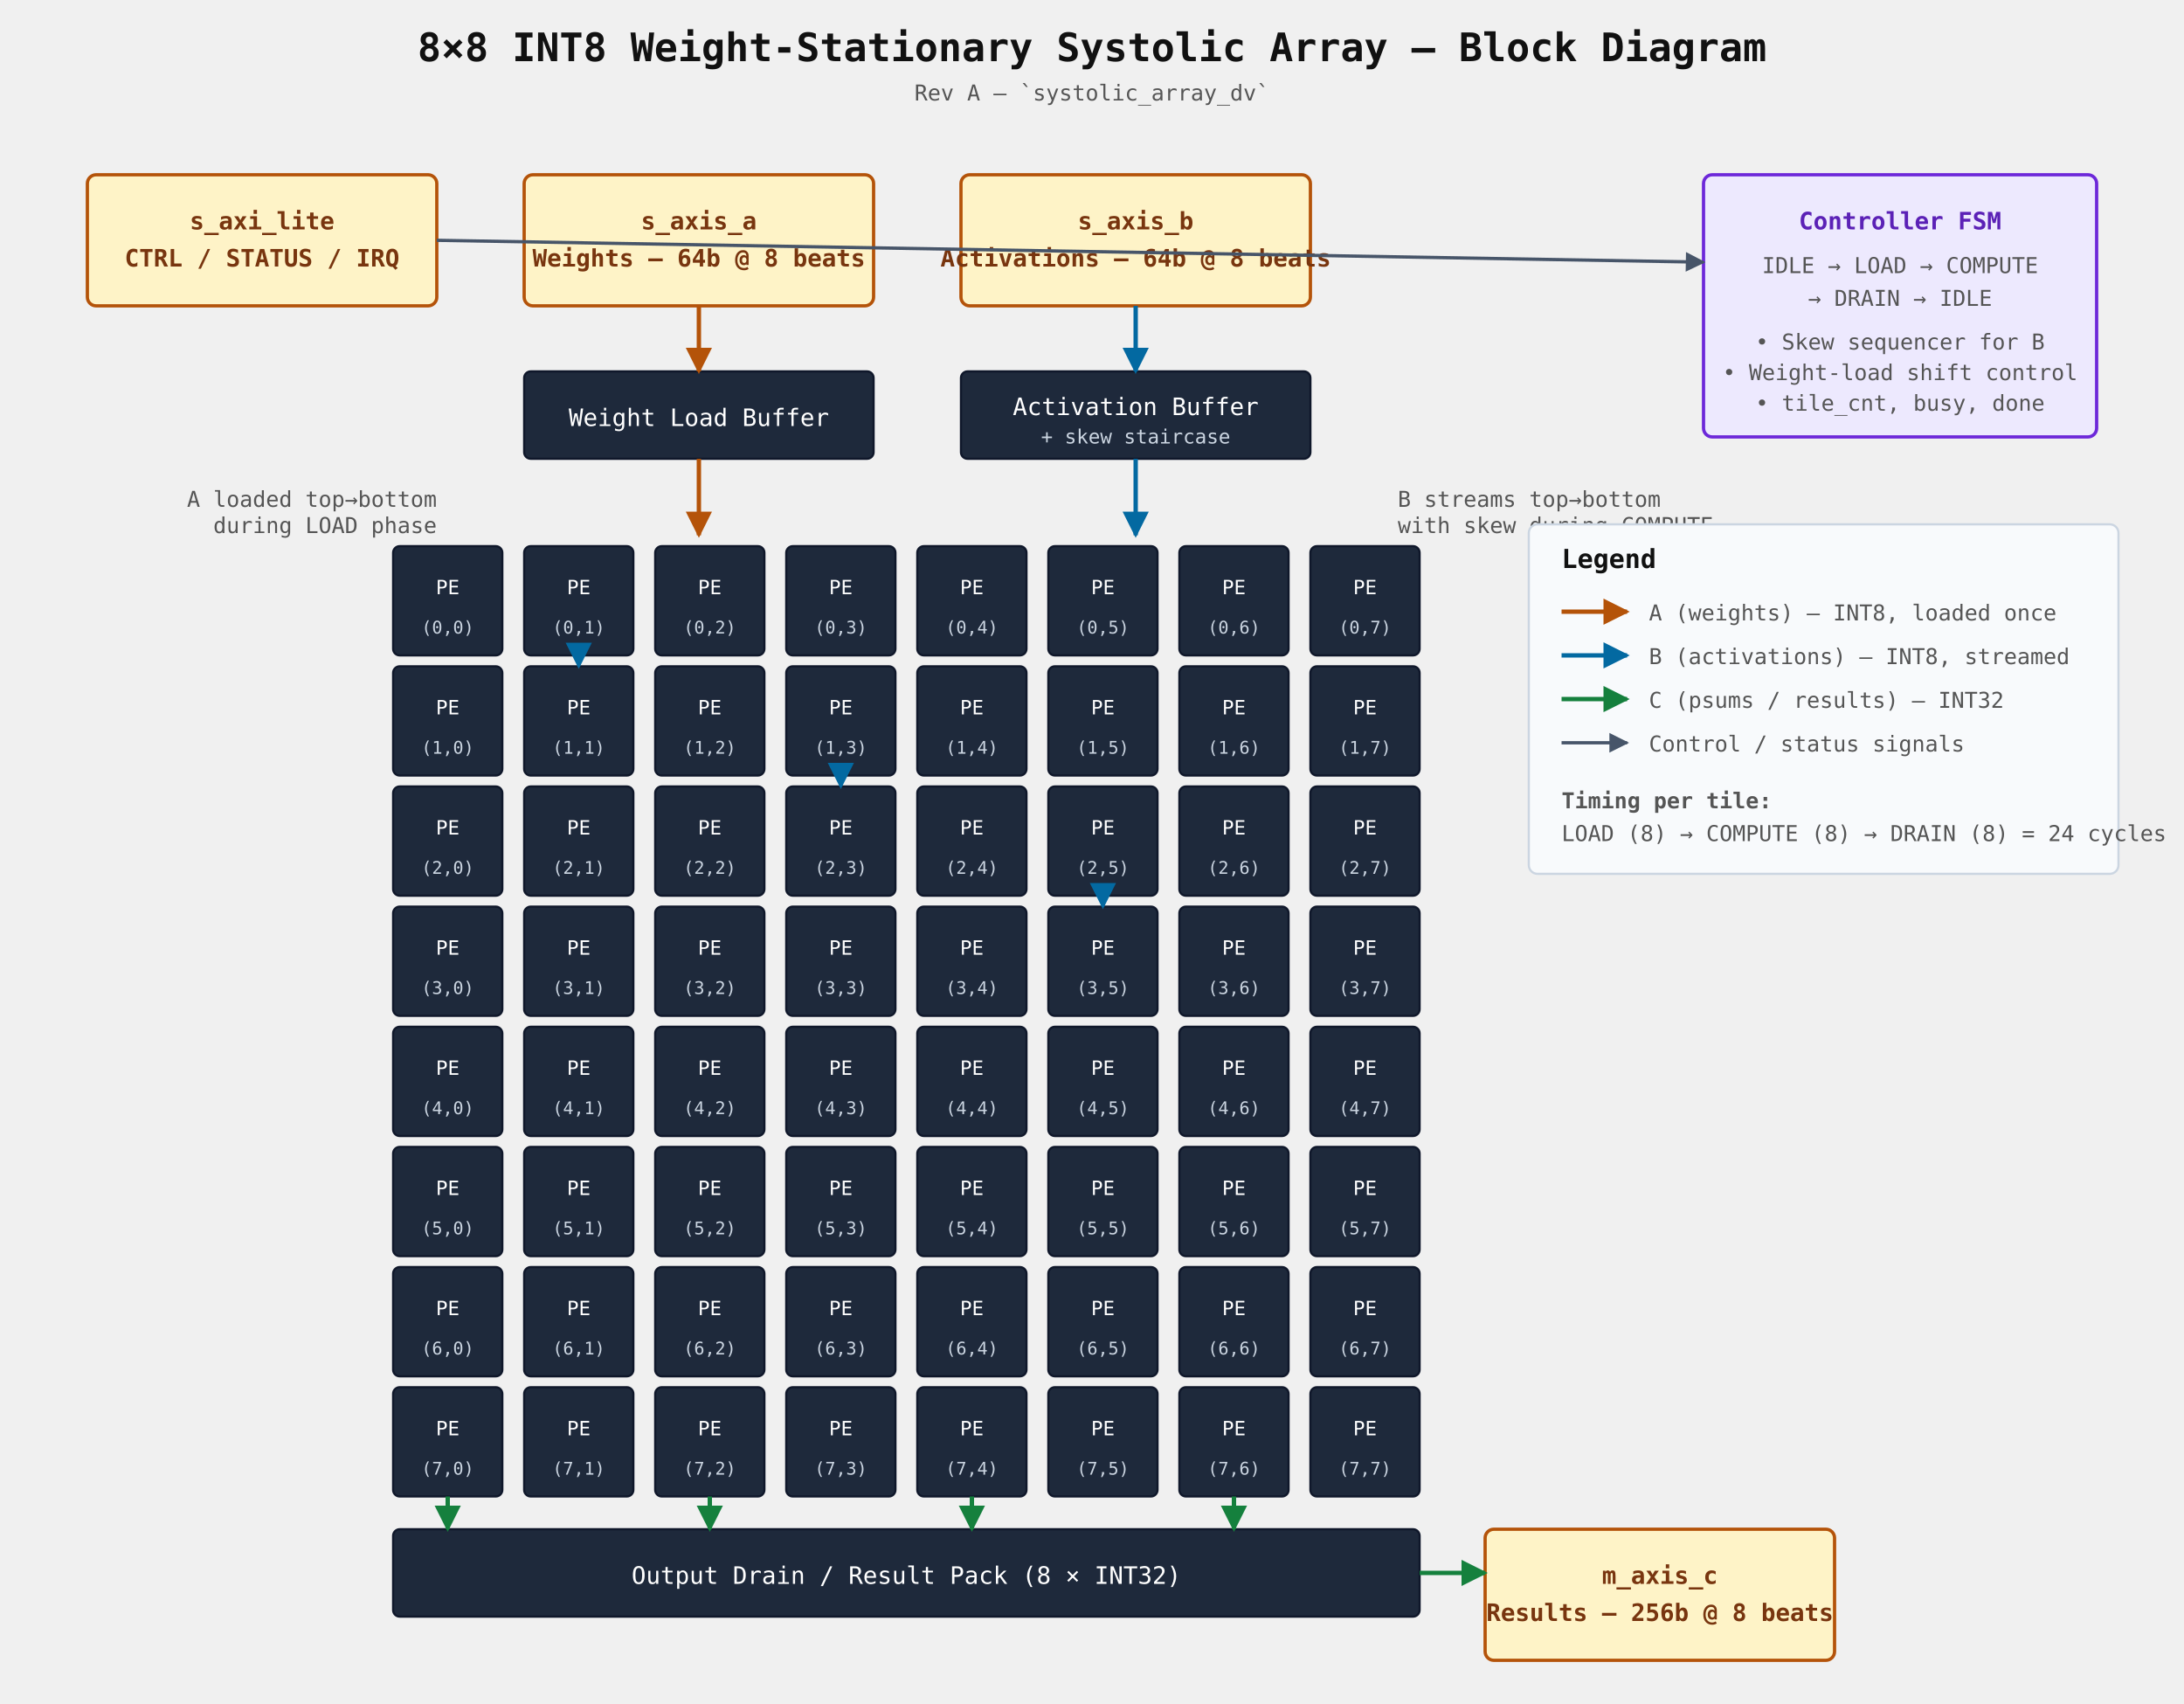
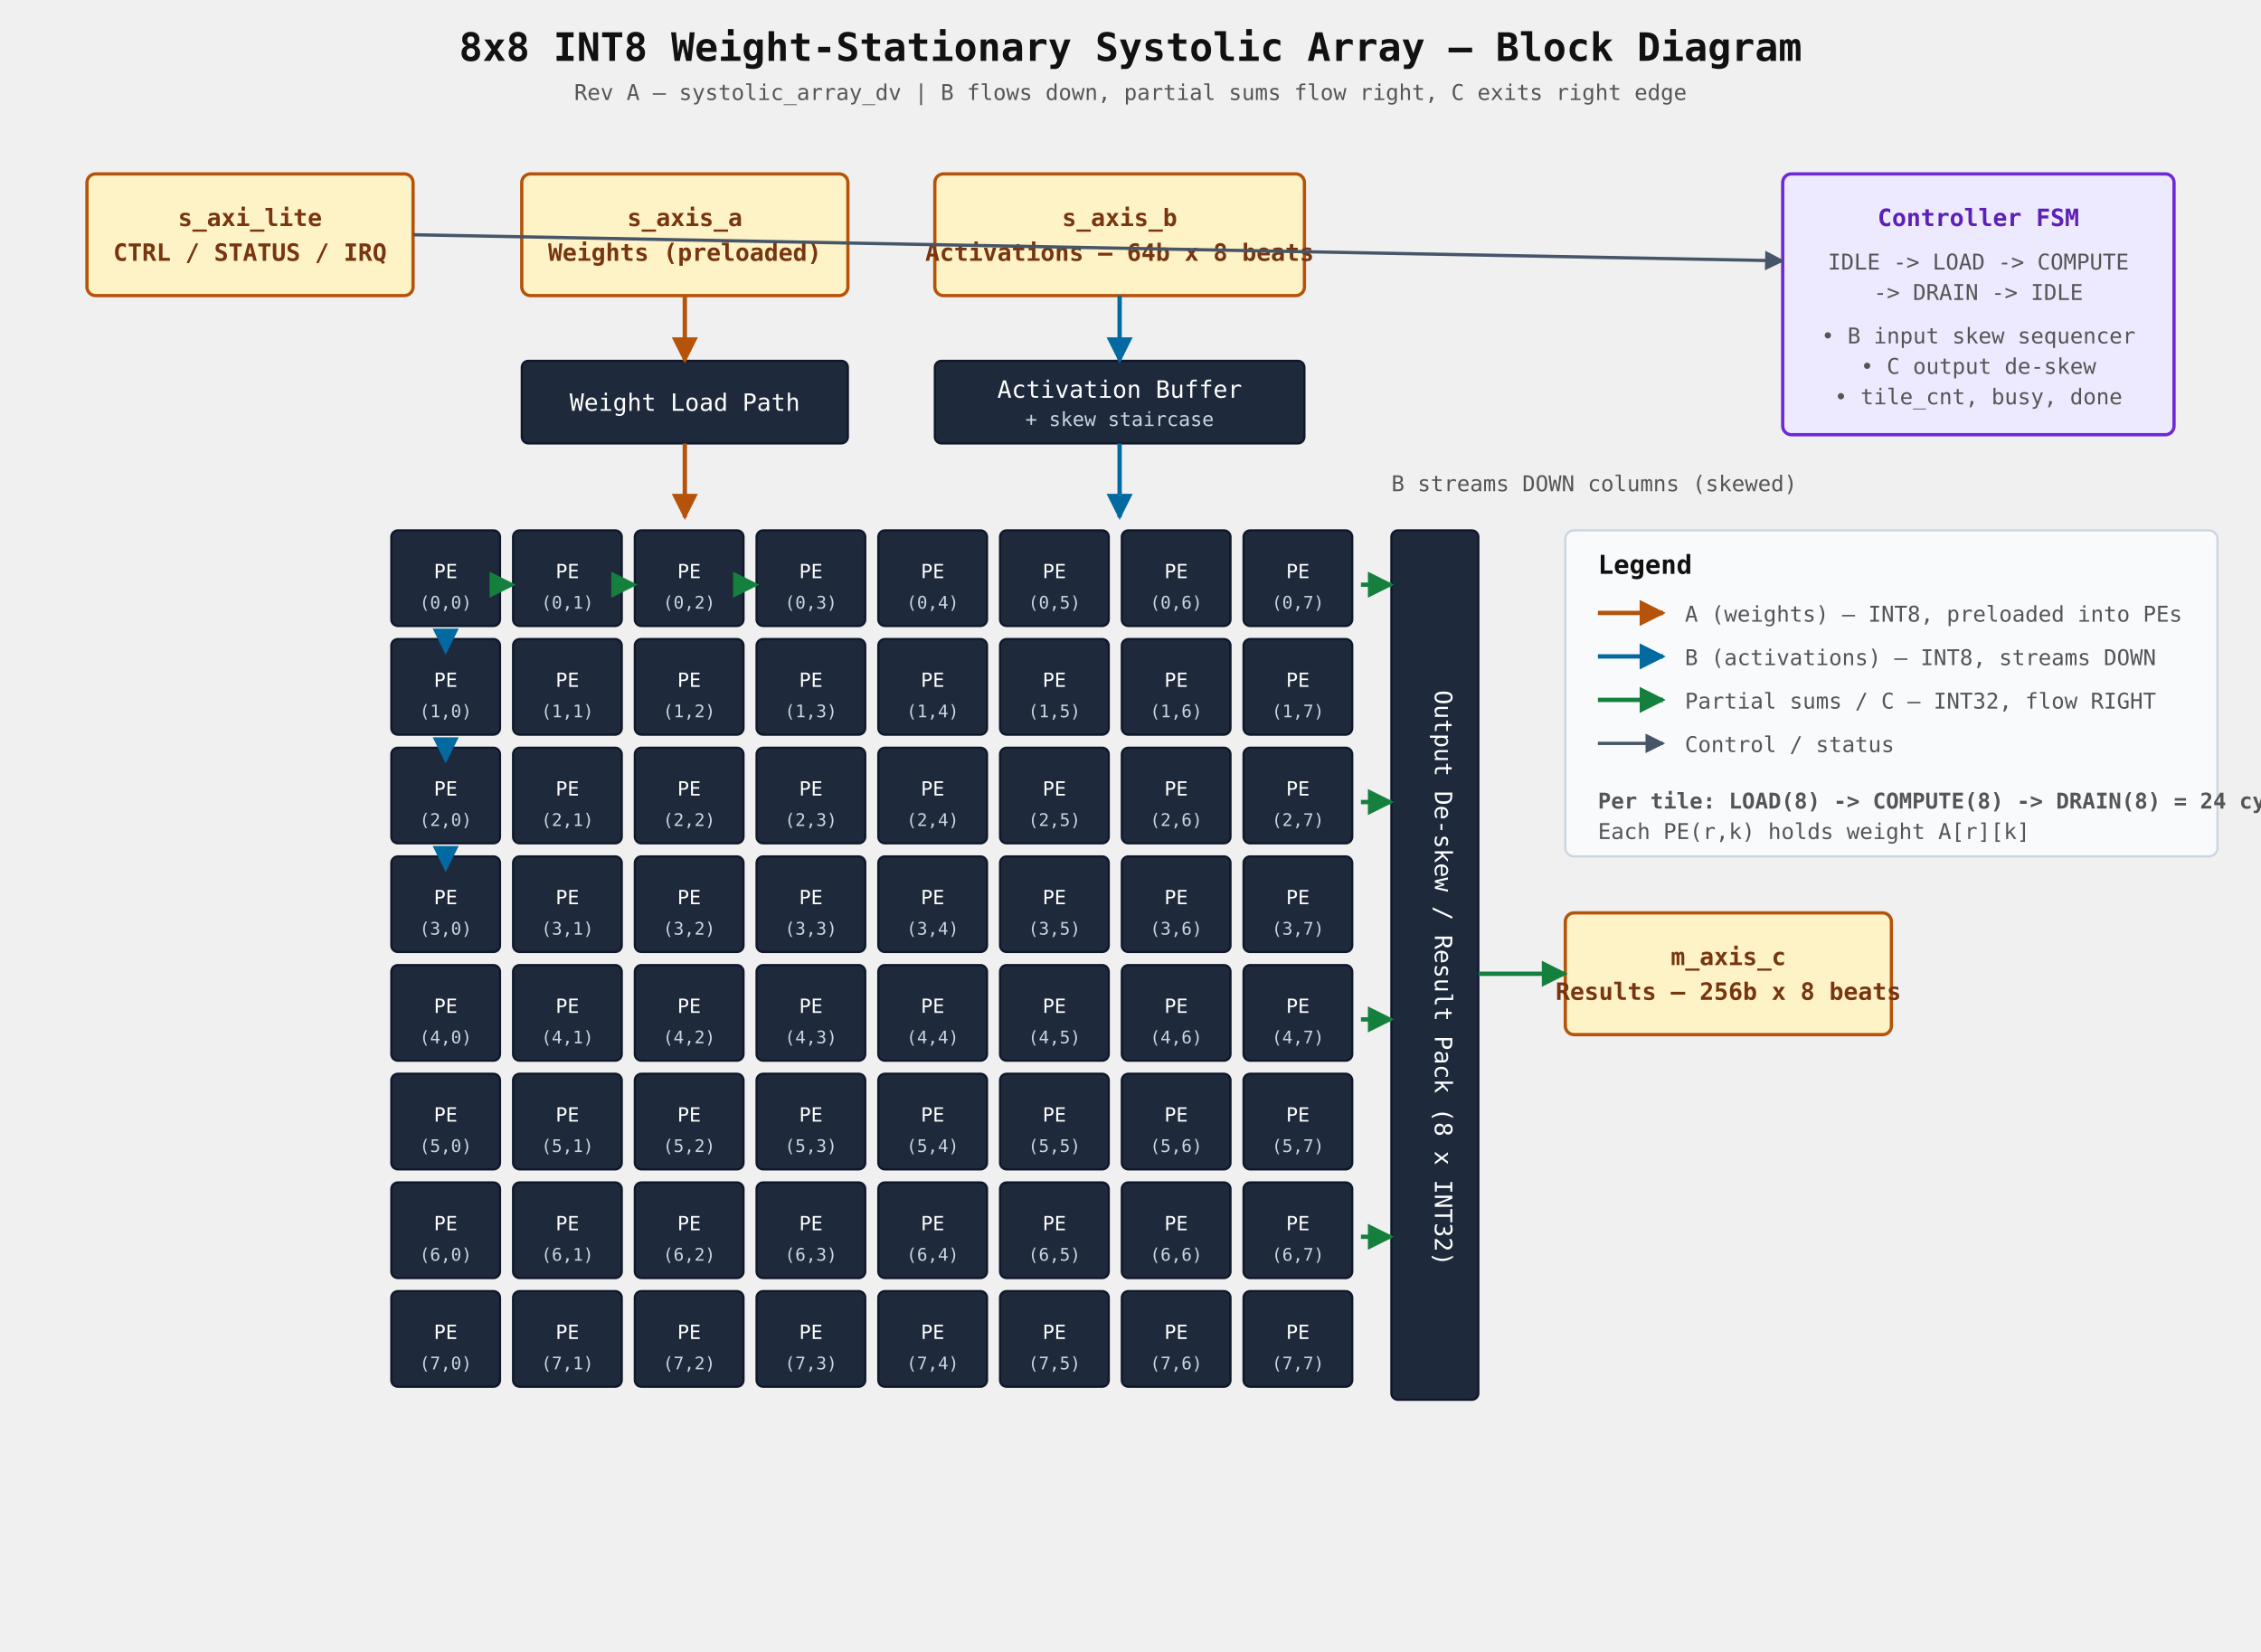
- <svg xmlns="http://www.w3.org/2000/svg" viewBox="0 0 1000 780" font-family="ui-monospace, SFMono-Regular, Menlo, monospace">
+ <svg xmlns="http://www.w3.org/2000/svg" viewBox="0 0 1040 760" font-family="ui-monospace, SFMono-Regular, Menlo, monospace">
  <style>
    .title { font-size: 18px; font-weight: 700; fill: #111; }
-     .label { font-size: 12px; fill: #333; }
    .small { font-size: 10px; fill: #555; }
    .pe-text { font-size: 9px; fill: #fff; text-anchor: middle; }
    .pe-coord { font-size: 8px; fill: #cbd5e1; text-anchor: middle; }
    .block { fill: #1e293b; stroke: #0f172a; stroke-width: 1; }
    .iface { fill: #fef3c7; stroke: #b45309; stroke-width: 1.5; }
    .iface-text { font-size: 11px; fill: #78350f; font-weight: 600; text-anchor: middle; }
-     .arrow { stroke: #475569; stroke-width: 1.5; fill: none; marker-end: url(#arrow); }
-     .arrow-b { stroke: #0369a1; stroke-width: 2; fill: none; marker-end: url(#arrow-b); }
-     .arrow-c { stroke: #15803d; stroke-width: 2; fill: none; marker-end: url(#arrow-c); }
-     .arrow-a { stroke: #b45309; stroke-width: 2; fill: none; marker-end: url(#arrow-a); }
    .ctrl { fill: #ede9fe; stroke: #6d28d9; stroke-width: 1.5; }
    .ctrl-text { font-size: 11px; fill: #5b21b6; font-weight: 600; text-anchor: middle; }
    .legend-box { fill: #f8fafc; stroke: #cbd5e1; stroke-width: 1; }
+     .arrow   { stroke: #475569; stroke-width: 1.5; fill: none; marker-end: url(#arrow); }
+     .arrow-b { stroke: #0369a1; stroke-width: 2;   fill: none; marker-end: url(#arrow-b); }
+     .arrow-c { stroke: #15803d; stroke-width: 2;   fill: none; marker-end: url(#arrow-c); }
+     .arrow-a { stroke: #b45309; stroke-width: 2;   fill: none; marker-end: url(#arrow-a); }
  </style>
  <defs>
    <marker id="arrow" viewBox="0 0 10 10" refX="9" refY="5" markerWidth="6" markerHeight="6" orient="auto">
      <path d="M0,0 L10,5 L0,10 z" fill="#475569" />
    </marker>
    <marker id="arrow-b" viewBox="0 0 10 10" refX="9" refY="5" markerWidth="6" markerHeight="6" orient="auto">
      <path d="M0,0 L10,5 L0,10 z" fill="#0369a1" />
    </marker>
    <marker id="arrow-c" viewBox="0 0 10 10" refX="9" refY="5" markerWidth="6" markerHeight="6" orient="auto">
      <path d="M0,0 L10,5 L0,10 z" fill="#15803d" />
    </marker>
    <marker id="arrow-a" viewBox="0 0 10 10" refX="9" refY="5" markerWidth="6" markerHeight="6" orient="auto">
      <path d="M0,0 L10,5 L0,10 z" fill="#b45309" />
    </marker>
  </defs>
-   <text x="500" y="28" text-anchor="middle" class="title">8×8 INT8 Weight-Stationary Systolic Array — Block Diagram</text>
-   <text x="500" y="46" text-anchor="middle" class="small">Rev A — `systolic_array_dv`</text>
-   <rect x="40" y="80" width="160" height="60" rx="4" class="iface" />
-   <text x="120" y="105" class="iface-text">s_axi_lite</text>
-   <text x="120" y="122" class="iface-text" font-size="10">CTRL / STATUS / IRQ</text>
-   <rect x="240" y="80" width="160" height="60" rx="4" class="iface" />
-   <text x="320" y="105" class="iface-text">s_axis_a</text>
-   <text x="320" y="122" class="iface-text" font-size="10">Weights — 64b @ 8 beats</text>
-   <rect x="440" y="80" width="160" height="60" rx="4" class="iface" />
-   <text x="520" y="105" class="iface-text">s_axis_b</text>
-   <text x="520" y="122" class="iface-text" font-size="10">Activations — 64b @ 8 beats</text>
-   <rect x="780" y="80" width="180" height="120" rx="4" class="ctrl" />
-   <text x="870" y="105" class="ctrl-text">Controller FSM</text>
-   <text x="870" y="125" class="small" text-anchor="middle">IDLE → LOAD → COMPUTE</text>
-   <text x="870" y="140" class="small" text-anchor="middle">    → DRAIN → IDLE</text>
-   <text x="870" y="160" class="small" text-anchor="middle">• Skew sequencer for B</text>
-   <text x="870" y="174" class="small" text-anchor="middle">• Weight-load shift control</text>
-   <text x="870" y="188" class="small" text-anchor="middle">• tile_cnt, busy, done</text>
-   <line x1="200" y1="110" x2="780" y2="120" class="arrow" />
-   <rect x="240" y="170" width="160" height="40" rx="3" class="block" />
-   <text x="320" y="195" text-anchor="middle" font-size="11" fill="#fff">Weight Load Buffer</text>
-   <rect x="440" y="170" width="160" height="40" rx="3" class="block" />
-   <text x="520" y="190" text-anchor="middle" font-size="11" fill="#fff">Activation Buffer</text>
-   <text x="520" y="203" text-anchor="middle" font-size="9" fill="#cbd5e1">+ skew staircase</text>
-   <line x1="320" y1="140" x2="320" y2="170" class="arrow-a" />
-   <line x1="520" y1="140" x2="520" y2="170" class="arrow-b" />
-   <line x1="320" y1="210" x2="320" y2="245" class="arrow-a" />
-   <line x1="520" y1="210" x2="520" y2="245" class="arrow-b" />
-   <text x="200" y="232" class="small" text-anchor="end" fill="#b45309">A loaded top→bottom</text>
-   <text x="200" y="244" class="small" text-anchor="end" fill="#b45309">during LOAD phase</text>
-   <text x="640" y="232" class="small" fill="#0369a1">B streams top→bottom</text>
-   <text x="640" y="244" class="small" fill="#0369a1">with skew during COMPUTE</text>
-   <g id="pe-grid">
-     
-   </g>
-   <g>
-     <g>
-       <rect x="180" y="250" width="50" height="50" rx="3" class="block" />
-       <text x="205" y="272" class="pe-text">PE</text>
-       <text x="205" y="290" class="pe-coord">(0,0)</text>
-       <rect x="240" y="250" width="50" height="50" rx="3" class="block" />
-       <text x="265" y="272" class="pe-text">PE</text>
-       <text x="265" y="290" class="pe-coord">(0,1)</text>
-       <rect x="300" y="250" width="50" height="50" rx="3" class="block" />
-       <text x="325" y="272" class="pe-text">PE</text>
-       <text x="325" y="290" class="pe-coord">(0,2)</text>
-       <rect x="360" y="250" width="50" height="50" rx="3" class="block" />
-       <text x="385" y="272" class="pe-text">PE</text>
-       <text x="385" y="290" class="pe-coord">(0,3)</text>
-       <rect x="420" y="250" width="50" height="50" rx="3" class="block" />
-       <text x="445" y="272" class="pe-text">PE</text>
-       <text x="445" y="290" class="pe-coord">(0,4)</text>
-       <rect x="480" y="250" width="50" height="50" rx="3" class="block" />
-       <text x="505" y="272" class="pe-text">PE</text>
-       <text x="505" y="290" class="pe-coord">(0,5)</text>
-       <rect x="540" y="250" width="50" height="50" rx="3" class="block" />
-       <text x="565" y="272" class="pe-text">PE</text>
-       <text x="565" y="290" class="pe-coord">(0,6)</text>
-       <rect x="600" y="250" width="50" height="50" rx="3" class="block" />
-       <text x="625" y="272" class="pe-text">PE</text>
-       <text x="625" y="290" class="pe-coord">(0,7)</text>
-     </g>
-     <g>
-       <rect x="180" y="305" width="50" height="50" rx="3" class="block" />
-       <text x="205" y="327" class="pe-text">PE</text>
-       <text x="205" y="345" class="pe-coord">(1,0)</text>
-       <rect x="240" y="305" width="50" height="50" rx="3" class="block" />
-       <text x="265" y="327" class="pe-text">PE</text>
-       <text x="265" y="345" class="pe-coord">(1,1)</text>
-       <rect x="300" y="305" width="50" height="50" rx="3" class="block" />
-       <text x="325" y="327" class="pe-text">PE</text>
-       <text x="325" y="345" class="pe-coord">(1,2)</text>
-       <rect x="360" y="305" width="50" height="50" rx="3" class="block" />
-       <text x="385" y="327" class="pe-text">PE</text>
-       <text x="385" y="345" class="pe-coord">(1,3)</text>
-       <rect x="420" y="305" width="50" height="50" rx="3" class="block" />
-       <text x="445" y="327" class="pe-text">PE</text>
-       <text x="445" y="345" class="pe-coord">(1,4)</text>
-       <rect x="480" y="305" width="50" height="50" rx="3" class="block" />
-       <text x="505" y="327" class="pe-text">PE</text>
-       <text x="505" y="345" class="pe-coord">(1,5)</text>
-       <rect x="540" y="305" width="50" height="50" rx="3" class="block" />
-       <text x="565" y="327" class="pe-text">PE</text>
-       <text x="565" y="345" class="pe-coord">(1,6)</text>
-       <rect x="600" y="305" width="50" height="50" rx="3" class="block" />
-       <text x="625" y="327" class="pe-text">PE</text>
-       <text x="625" y="345" class="pe-coord">(1,7)</text>
-     </g>
-     <g>
-       <rect x="180" y="360" width="50" height="50" rx="3" class="block" />
-       <text x="205" y="382" class="pe-text">PE</text>
-       <text x="205" y="400" class="pe-coord">(2,0)</text>
-       <rect x="240" y="360" width="50" height="50" rx="3" class="block" />
-       <text x="265" y="382" class="pe-text">PE</text>
-       <text x="265" y="400" class="pe-coord">(2,1)</text>
-       <rect x="300" y="360" width="50" height="50" rx="3" class="block" />
-       <text x="325" y="382" class="pe-text">PE</text>
-       <text x="325" y="400" class="pe-coord">(2,2)</text>
-       <rect x="360" y="360" width="50" height="50" rx="3" class="block" />
-       <text x="385" y="382" class="pe-text">PE</text>
-       <text x="385" y="400" class="pe-coord">(2,3)</text>
-       <rect x="420" y="360" width="50" height="50" rx="3" class="block" />
-       <text x="445" y="382" class="pe-text">PE</text>
-       <text x="445" y="400" class="pe-coord">(2,4)</text>
-       <rect x="480" y="360" width="50" height="50" rx="3" class="block" />
-       <text x="505" y="382" class="pe-text">PE</text>
-       <text x="505" y="400" class="pe-coord">(2,5)</text>
-       <rect x="540" y="360" width="50" height="50" rx="3" class="block" />
-       <text x="565" y="382" class="pe-text">PE</text>
-       <text x="565" y="400" class="pe-coord">(2,6)</text>
-       <rect x="600" y="360" width="50" height="50" rx="3" class="block" />
-       <text x="625" y="382" class="pe-text">PE</text>
-       <text x="625" y="400" class="pe-coord">(2,7)</text>
-     </g>
-     <g>
-       <rect x="180" y="415" width="50" height="50" rx="3" class="block" />
-       <text x="205" y="437" class="pe-text">PE</text>
-       <text x="205" y="455" class="pe-coord">(3,0)</text>
-       <rect x="240" y="415" width="50" height="50" rx="3" class="block" />
-       <text x="265" y="437" class="pe-text">PE</text>
-       <text x="265" y="455" class="pe-coord">(3,1)</text>
-       <rect x="300" y="415" width="50" height="50" rx="3" class="block" />
-       <text x="325" y="437" class="pe-text">PE</text>
-       <text x="325" y="455" class="pe-coord">(3,2)</text>
-       <rect x="360" y="415" width="50" height="50" rx="3" class="block" />
-       <text x="385" y="437" class="pe-text">PE</text>
-       <text x="385" y="455" class="pe-coord">(3,3)</text>
-       <rect x="420" y="415" width="50" height="50" rx="3" class="block" />
-       <text x="445" y="437" class="pe-text">PE</text>
-       <text x="445" y="455" class="pe-coord">(3,4)</text>
-       <rect x="480" y="415" width="50" height="50" rx="3" class="block" />
-       <text x="505" y="437" class="pe-text">PE</text>
-       <text x="505" y="455" class="pe-coord">(3,5)</text>
-       <rect x="540" y="415" width="50" height="50" rx="3" class="block" />
-       <text x="565" y="437" class="pe-text">PE</text>
-       <text x="565" y="455" class="pe-coord">(3,6)</text>
-       <rect x="600" y="415" width="50" height="50" rx="3" class="block" />
-       <text x="625" y="437" class="pe-text">PE</text>
-       <text x="625" y="455" class="pe-coord">(3,7)</text>
-     </g>
-     <g>
-       <rect x="180" y="470" width="50" height="50" rx="3" class="block" />
-       <text x="205" y="492" class="pe-text">PE</text>
-       <text x="205" y="510" class="pe-coord">(4,0)</text>
-       <rect x="240" y="470" width="50" height="50" rx="3" class="block" />
-       <text x="265" y="492" class="pe-text">PE</text>
-       <text x="265" y="510" class="pe-coord">(4,1)</text>
-       <rect x="300" y="470" width="50" height="50" rx="3" class="block" />
-       <text x="325" y="492" class="pe-text">PE</text>
-       <text x="325" y="510" class="pe-coord">(4,2)</text>
-       <rect x="360" y="470" width="50" height="50" rx="3" class="block" />
-       <text x="385" y="492" class="pe-text">PE</text>
-       <text x="385" y="510" class="pe-coord">(4,3)</text>
-       <rect x="420" y="470" width="50" height="50" rx="3" class="block" />
-       <text x="445" y="492" class="pe-text">PE</text>
-       <text x="445" y="510" class="pe-coord">(4,4)</text>
-       <rect x="480" y="470" width="50" height="50" rx="3" class="block" />
-       <text x="505" y="492" class="pe-text">PE</text>
-       <text x="505" y="510" class="pe-coord">(4,5)</text>
-       <rect x="540" y="470" width="50" height="50" rx="3" class="block" />
-       <text x="565" y="492" class="pe-text">PE</text>
-       <text x="565" y="510" class="pe-coord">(4,6)</text>
-       <rect x="600" y="470" width="50" height="50" rx="3" class="block" />
-       <text x="625" y="492" class="pe-text">PE</text>
-       <text x="625" y="510" class="pe-coord">(4,7)</text>
-     </g>
-     <g>
-       <rect x="180" y="525" width="50" height="50" rx="3" class="block" />
-       <text x="205" y="547" class="pe-text">PE</text>
-       <text x="205" y="565" class="pe-coord">(5,0)</text>
-       <rect x="240" y="525" width="50" height="50" rx="3" class="block" />
-       <text x="265" y="547" class="pe-text">PE</text>
-       <text x="265" y="565" class="pe-coord">(5,1)</text>
-       <rect x="300" y="525" width="50" height="50" rx="3" class="block" />
-       <text x="325" y="547" class="pe-text">PE</text>
-       <text x="325" y="565" class="pe-coord">(5,2)</text>
-       <rect x="360" y="525" width="50" height="50" rx="3" class="block" />
-       <text x="385" y="547" class="pe-text">PE</text>
-       <text x="385" y="565" class="pe-coord">(5,3)</text>
-       <rect x="420" y="525" width="50" height="50" rx="3" class="block" />
-       <text x="445" y="547" class="pe-text">PE</text>
-       <text x="445" y="565" class="pe-coord">(5,4)</text>
-       <rect x="480" y="525" width="50" height="50" rx="3" class="block" />
-       <text x="505" y="547" class="pe-text">PE</text>
-       <text x="505" y="565" class="pe-coord">(5,5)</text>
-       <rect x="540" y="525" width="50" height="50" rx="3" class="block" />
-       <text x="565" y="547" class="pe-text">PE</text>
-       <text x="565" y="565" class="pe-coord">(5,6)</text>
-       <rect x="600" y="525" width="50" height="50" rx="3" class="block" />
-       <text x="625" y="547" class="pe-text">PE</text>
-       <text x="625" y="565" class="pe-coord">(5,7)</text>
-     </g>
-     <g>
-       <rect x="180" y="580" width="50" height="50" rx="3" class="block" />
-       <text x="205" y="602" class="pe-text">PE</text>
-       <text x="205" y="620" class="pe-coord">(6,0)</text>
-       <rect x="240" y="580" width="50" height="50" rx="3" class="block" />
-       <text x="265" y="602" class="pe-text">PE</text>
-       <text x="265" y="620" class="pe-coord">(6,1)</text>
-       <rect x="300" y="580" width="50" height="50" rx="3" class="block" />
-       <text x="325" y="602" class="pe-text">PE</text>
-       <text x="325" y="620" class="pe-coord">(6,2)</text>
-       <rect x="360" y="580" width="50" height="50" rx="3" class="block" />
-       <text x="385" y="602" class="pe-text">PE</text>
-       <text x="385" y="620" class="pe-coord">(6,3)</text>
-       <rect x="420" y="580" width="50" height="50" rx="3" class="block" />
-       <text x="445" y="602" class="pe-text">PE</text>
-       <text x="445" y="620" class="pe-coord">(6,4)</text>
-       <rect x="480" y="580" width="50" height="50" rx="3" class="block" />
-       <text x="505" y="602" class="pe-text">PE</text>
-       <text x="505" y="620" class="pe-coord">(6,5)</text>
-       <rect x="540" y="580" width="50" height="50" rx="3" class="block" />
-       <text x="565" y="602" class="pe-text">PE</text>
-       <text x="565" y="620" class="pe-coord">(6,6)</text>
-       <rect x="600" y="580" width="50" height="50" rx="3" class="block" />
-       <text x="625" y="602" class="pe-text">PE</text>
-       <text x="625" y="620" class="pe-coord">(6,7)</text>
-     </g>
-     <g>
-       <rect x="180" y="635" width="50" height="50" rx="3" class="block" />
-       <text x="205" y="657" class="pe-text">PE</text>
-       <text x="205" y="675" class="pe-coord">(7,0)</text>
-       <rect x="240" y="635" width="50" height="50" rx="3" class="block" />
-       <text x="265" y="657" class="pe-text">PE</text>
-       <text x="265" y="675" class="pe-coord">(7,1)</text>
-       <rect x="300" y="635" width="50" height="50" rx="3" class="block" />
-       <text x="325" y="657" class="pe-text">PE</text>
-       <text x="325" y="675" class="pe-coord">(7,2)</text>
-       <rect x="360" y="635" width="50" height="50" rx="3" class="block" />
-       <text x="385" y="657" class="pe-text">PE</text>
-       <text x="385" y="675" class="pe-coord">(7,3)</text>
-       <rect x="420" y="635" width="50" height="50" rx="3" class="block" />
-       <text x="445" y="657" class="pe-text">PE</text>
-       <text x="445" y="675" class="pe-coord">(7,4)</text>
-       <rect x="480" y="635" width="50" height="50" rx="3" class="block" />
-       <text x="505" y="657" class="pe-text">PE</text>
-       <text x="505" y="675" class="pe-coord">(7,5)</text>
-       <rect x="540" y="635" width="50" height="50" rx="3" class="block" />
-       <text x="565" y="657" class="pe-text">PE</text>
-       <text x="565" y="675" class="pe-coord">(7,6)</text>
-       <rect x="600" y="635" width="50" height="50" rx="3" class="block" />
-       <text x="625" y="657" class="pe-text">PE</text>
-       <text x="625" y="675" class="pe-coord">(7,7)</text>
-     </g>
-   </g>
-   <line x1="265" y1="300" x2="265" y2="305" class="arrow-b" stroke-opacity="0.3" />
-   <line x1="385" y1="355" x2="385" y2="360" class="arrow-b" stroke-opacity="0.3" />
-   <line x1="505" y1="410" x2="505" y2="415" class="arrow-b" stroke-opacity="0.3" />
-   <rect x="180" y="700" width="470" height="40" rx="3" class="block" />
-   <text x="415" y="725" text-anchor="middle" font-size="11" fill="#fff">Output Drain / Result Pack (8 × INT32)</text>
-   <line x1="205" y1="685" x2="205" y2="700" class="arrow-c" />
-   <line x1="325" y1="685" x2="325" y2="700" class="arrow-c" />
-   <line x1="445" y1="685" x2="445" y2="700" class="arrow-c" />
-   <line x1="565" y1="685" x2="565" y2="700" class="arrow-c" />
-   <rect x="680" y="700" width="160" height="60" rx="4" class="iface" />
-   <text x="760" y="725" class="iface-text">m_axis_c</text>
-   <text x="760" y="742" class="iface-text" font-size="10">Results — 256b @ 8 beats</text>
-   <line x1="650" y1="720" x2="680" y2="720" class="arrow-c" />
-   <rect x="700" y="240" width="270" height="160" rx="4" class="legend-box" />
-   <text x="715" y="260" font-size="12" font-weight="700" fill="#111">Legend</text>
-   <line x1="715" y1="280" x2="745" y2="280" class="arrow-a" />
-   <text x="755" y="284" class="small">A (weights) — INT8, loaded once</text>
-   <line x1="715" y1="300" x2="745" y2="300" class="arrow-b" />
-   <text x="755" y="304" class="small">B (activations) — INT8, streamed</text>
-   <line x1="715" y1="320" x2="745" y2="320" class="arrow-c" />
-   <text x="755" y="324" class="small">C (psums / results) — INT32</text>
-   <line x1="715" y1="340" x2="745" y2="340" class="arrow" />
-   <text x="755" y="344" class="small">Control / status signals</text>
-   <text x="715" y="370" class="small" font-weight="700">Timing per tile:</text>
-   <text x="715" y="385" class="small">LOAD (8) → COMPUTE (8) → DRAIN (8) = 24 cycles</text>
+   <text x="520" y="28" text-anchor="middle" class="title">8x8 INT8 Weight-Stationary Systolic Array — Block Diagram</text>
+   <text x="520" y="46" text-anchor="middle" class="small">Rev A — systolic_array_dv   |   B flows down, partial sums flow right, C exits right edge</text>
+   <rect x="40" y="80" width="150" height="56" rx="4" class="iface" />
+   <text x="115" y="104" class="iface-text">s_axi_lite</text>
+   <text x="115" y="120" class="iface-text" font-size="10">CTRL / STATUS / IRQ</text>
+   <rect x="240" y="80" width="150" height="56" rx="4" class="iface" />
+   <text x="315" y="104" class="iface-text">s_axis_a</text>
+   <text x="315" y="120" class="iface-text" font-size="10">Weights (preloaded)</text>
+   <rect x="430" y="80" width="170" height="56" rx="4" class="iface" />
+   <text x="515" y="104" class="iface-text">s_axis_b</text>
+   <text x="515" y="120" class="iface-text" font-size="10">Activations — 64b x 8 beats</text>
+   <rect x="820" y="80" width="180" height="120" rx="4" class="ctrl" />
+   <text x="910" y="104" class="ctrl-text">Controller FSM</text>
+   <text x="910" y="124" class="small" text-anchor="middle">IDLE -&gt; LOAD -&gt; COMPUTE</text>
+   <text x="910" y="138" class="small" text-anchor="middle">    -&gt; DRAIN -&gt; IDLE</text>
+   <text x="910" y="158" class="small" text-anchor="middle">• B input skew sequencer</text>
+   <text x="910" y="172" class="small" text-anchor="middle">• C output de-skew</text>
+   <text x="910" y="186" class="small" text-anchor="middle">• tile_cnt, busy, done</text>
+   <line x1="190" y1="108" x2="820" y2="120" class="arrow" />
+   <rect x="240" y="166" width="150" height="38" rx="3" class="block" />
+   <text x="315" y="189" text-anchor="middle" font-size="11" fill="#fff">Weight Load Path</text>
+   <rect x="430" y="166" width="170" height="38" rx="3" class="block" />
+   <text x="515" y="183" text-anchor="middle" font-size="11" fill="#fff">Activation Buffer</text>
+   <text x="515" y="196" text-anchor="middle" font-size="9" fill="#cbd5e1">+ skew staircase</text>
+   <line x1="315" y1="136" x2="315" y2="166" class="arrow-a" />
+   <line x1="515" y1="136" x2="515" y2="166" class="arrow-b" />
+   <line x1="315" y1="204" x2="315" y2="238" class="arrow-a" />
+   <line x1="515" y1="204" x2="515" y2="238" class="arrow-b" />
+   <text x="640" y="226" class="small" fill="#0369a1">B streams DOWN columns (skewed)</text>
+   <rect x="180" y="244" width="50" height="44" rx="3" class="block" />
+   <text x="205.0" y="266" class="pe-text">PE</text>
+   <text x="205.0" y="280" class="pe-coord">(0,0)</text>
+   <rect x="236" y="244" width="50" height="44" rx="3" class="block" />
+   <text x="261.0" y="266" class="pe-text">PE</text>
+   <text x="261.0" y="280" class="pe-coord">(0,1)</text>
+   <rect x="292" y="244" width="50" height="44" rx="3" class="block" />
+   <text x="317.0" y="266" class="pe-text">PE</text>
+   <text x="317.0" y="280" class="pe-coord">(0,2)</text>
+   <rect x="348" y="244" width="50" height="44" rx="3" class="block" />
+   <text x="373.0" y="266" class="pe-text">PE</text>
+   <text x="373.0" y="280" class="pe-coord">(0,3)</text>
+   <rect x="404" y="244" width="50" height="44" rx="3" class="block" />
+   <text x="429.0" y="266" class="pe-text">PE</text>
+   <text x="429.0" y="280" class="pe-coord">(0,4)</text>
+   <rect x="460" y="244" width="50" height="44" rx="3" class="block" />
+   <text x="485.0" y="266" class="pe-text">PE</text>
+   <text x="485.0" y="280" class="pe-coord">(0,5)</text>
+   <rect x="516" y="244" width="50" height="44" rx="3" class="block" />
+   <text x="541.0" y="266" class="pe-text">PE</text>
+   <text x="541.0" y="280" class="pe-coord">(0,6)</text>
+   <rect x="572" y="244" width="50" height="44" rx="3" class="block" />
+   <text x="597.0" y="266" class="pe-text">PE</text>
+   <text x="597.0" y="280" class="pe-coord">(0,7)</text>
+   <rect x="180" y="294" width="50" height="44" rx="3" class="block" />
+   <text x="205.0" y="316" class="pe-text">PE</text>
+   <text x="205.0" y="330" class="pe-coord">(1,0)</text>
+   <rect x="236" y="294" width="50" height="44" rx="3" class="block" />
+   <text x="261.0" y="316" class="pe-text">PE</text>
+   <text x="261.0" y="330" class="pe-coord">(1,1)</text>
+   <rect x="292" y="294" width="50" height="44" rx="3" class="block" />
+   <text x="317.0" y="316" class="pe-text">PE</text>
+   <text x="317.0" y="330" class="pe-coord">(1,2)</text>
+   <rect x="348" y="294" width="50" height="44" rx="3" class="block" />
+   <text x="373.0" y="316" class="pe-text">PE</text>
+   <text x="373.0" y="330" class="pe-coord">(1,3)</text>
+   <rect x="404" y="294" width="50" height="44" rx="3" class="block" />
+   <text x="429.0" y="316" class="pe-text">PE</text>
+   <text x="429.0" y="330" class="pe-coord">(1,4)</text>
+   <rect x="460" y="294" width="50" height="44" rx="3" class="block" />
+   <text x="485.0" y="316" class="pe-text">PE</text>
+   <text x="485.0" y="330" class="pe-coord">(1,5)</text>
+   <rect x="516" y="294" width="50" height="44" rx="3" class="block" />
+   <text x="541.0" y="316" class="pe-text">PE</text>
+   <text x="541.0" y="330" class="pe-coord">(1,6)</text>
+   <rect x="572" y="294" width="50" height="44" rx="3" class="block" />
+   <text x="597.0" y="316" class="pe-text">PE</text>
+   <text x="597.0" y="330" class="pe-coord">(1,7)</text>
+   <rect x="180" y="344" width="50" height="44" rx="3" class="block" />
+   <text x="205.0" y="366" class="pe-text">PE</text>
+   <text x="205.0" y="380" class="pe-coord">(2,0)</text>
+   <rect x="236" y="344" width="50" height="44" rx="3" class="block" />
+   <text x="261.0" y="366" class="pe-text">PE</text>
+   <text x="261.0" y="380" class="pe-coord">(2,1)</text>
+   <rect x="292" y="344" width="50" height="44" rx="3" class="block" />
+   <text x="317.0" y="366" class="pe-text">PE</text>
+   <text x="317.0" y="380" class="pe-coord">(2,2)</text>
+   <rect x="348" y="344" width="50" height="44" rx="3" class="block" />
+   <text x="373.0" y="366" class="pe-text">PE</text>
+   <text x="373.0" y="380" class="pe-coord">(2,3)</text>
+   <rect x="404" y="344" width="50" height="44" rx="3" class="block" />
+   <text x="429.0" y="366" class="pe-text">PE</text>
+   <text x="429.0" y="380" class="pe-coord">(2,4)</text>
+   <rect x="460" y="344" width="50" height="44" rx="3" class="block" />
+   <text x="485.0" y="366" class="pe-text">PE</text>
+   <text x="485.0" y="380" class="pe-coord">(2,5)</text>
+   <rect x="516" y="344" width="50" height="44" rx="3" class="block" />
+   <text x="541.0" y="366" class="pe-text">PE</text>
+   <text x="541.0" y="380" class="pe-coord">(2,6)</text>
+   <rect x="572" y="344" width="50" height="44" rx="3" class="block" />
+   <text x="597.0" y="366" class="pe-text">PE</text>
+   <text x="597.0" y="380" class="pe-coord">(2,7)</text>
+   <rect x="180" y="394" width="50" height="44" rx="3" class="block" />
+   <text x="205.0" y="416" class="pe-text">PE</text>
+   <text x="205.0" y="430" class="pe-coord">(3,0)</text>
+   <rect x="236" y="394" width="50" height="44" rx="3" class="block" />
+   <text x="261.0" y="416" class="pe-text">PE</text>
+   <text x="261.0" y="430" class="pe-coord">(3,1)</text>
+   <rect x="292" y="394" width="50" height="44" rx="3" class="block" />
+   <text x="317.0" y="416" class="pe-text">PE</text>
+   <text x="317.0" y="430" class="pe-coord">(3,2)</text>
+   <rect x="348" y="394" width="50" height="44" rx="3" class="block" />
+   <text x="373.0" y="416" class="pe-text">PE</text>
+   <text x="373.0" y="430" class="pe-coord">(3,3)</text>
+   <rect x="404" y="394" width="50" height="44" rx="3" class="block" />
+   <text x="429.0" y="416" class="pe-text">PE</text>
+   <text x="429.0" y="430" class="pe-coord">(3,4)</text>
+   <rect x="460" y="394" width="50" height="44" rx="3" class="block" />
+   <text x="485.0" y="416" class="pe-text">PE</text>
+   <text x="485.0" y="430" class="pe-coord">(3,5)</text>
+   <rect x="516" y="394" width="50" height="44" rx="3" class="block" />
+   <text x="541.0" y="416" class="pe-text">PE</text>
+   <text x="541.0" y="430" class="pe-coord">(3,6)</text>
+   <rect x="572" y="394" width="50" height="44" rx="3" class="block" />
+   <text x="597.0" y="416" class="pe-text">PE</text>
+   <text x="597.0" y="430" class="pe-coord">(3,7)</text>
+   <rect x="180" y="444" width="50" height="44" rx="3" class="block" />
+   <text x="205.0" y="466" class="pe-text">PE</text>
+   <text x="205.0" y="480" class="pe-coord">(4,0)</text>
+   <rect x="236" y="444" width="50" height="44" rx="3" class="block" />
+   <text x="261.0" y="466" class="pe-text">PE</text>
+   <text x="261.0" y="480" class="pe-coord">(4,1)</text>
+   <rect x="292" y="444" width="50" height="44" rx="3" class="block" />
+   <text x="317.0" y="466" class="pe-text">PE</text>
+   <text x="317.0" y="480" class="pe-coord">(4,2)</text>
+   <rect x="348" y="444" width="50" height="44" rx="3" class="block" />
+   <text x="373.0" y="466" class="pe-text">PE</text>
+   <text x="373.0" y="480" class="pe-coord">(4,3)</text>
+   <rect x="404" y="444" width="50" height="44" rx="3" class="block" />
+   <text x="429.0" y="466" class="pe-text">PE</text>
+   <text x="429.0" y="480" class="pe-coord">(4,4)</text>
+   <rect x="460" y="444" width="50" height="44" rx="3" class="block" />
+   <text x="485.0" y="466" class="pe-text">PE</text>
+   <text x="485.0" y="480" class="pe-coord">(4,5)</text>
+   <rect x="516" y="444" width="50" height="44" rx="3" class="block" />
+   <text x="541.0" y="466" class="pe-text">PE</text>
+   <text x="541.0" y="480" class="pe-coord">(4,6)</text>
+   <rect x="572" y="444" width="50" height="44" rx="3" class="block" />
+   <text x="597.0" y="466" class="pe-text">PE</text>
+   <text x="597.0" y="480" class="pe-coord">(4,7)</text>
+   <rect x="180" y="494" width="50" height="44" rx="3" class="block" />
+   <text x="205.0" y="516" class="pe-text">PE</text>
+   <text x="205.0" y="530" class="pe-coord">(5,0)</text>
+   <rect x="236" y="494" width="50" height="44" rx="3" class="block" />
+   <text x="261.0" y="516" class="pe-text">PE</text>
+   <text x="261.0" y="530" class="pe-coord">(5,1)</text>
+   <rect x="292" y="494" width="50" height="44" rx="3" class="block" />
+   <text x="317.0" y="516" class="pe-text">PE</text>
+   <text x="317.0" y="530" class="pe-coord">(5,2)</text>
+   <rect x="348" y="494" width="50" height="44" rx="3" class="block" />
+   <text x="373.0" y="516" class="pe-text">PE</text>
+   <text x="373.0" y="530" class="pe-coord">(5,3)</text>
+   <rect x="404" y="494" width="50" height="44" rx="3" class="block" />
+   <text x="429.0" y="516" class="pe-text">PE</text>
+   <text x="429.0" y="530" class="pe-coord">(5,4)</text>
+   <rect x="460" y="494" width="50" height="44" rx="3" class="block" />
+   <text x="485.0" y="516" class="pe-text">PE</text>
+   <text x="485.0" y="530" class="pe-coord">(5,5)</text>
+   <rect x="516" y="494" width="50" height="44" rx="3" class="block" />
+   <text x="541.0" y="516" class="pe-text">PE</text>
+   <text x="541.0" y="530" class="pe-coord">(5,6)</text>
+   <rect x="572" y="494" width="50" height="44" rx="3" class="block" />
+   <text x="597.0" y="516" class="pe-text">PE</text>
+   <text x="597.0" y="530" class="pe-coord">(5,7)</text>
+   <rect x="180" y="544" width="50" height="44" rx="3" class="block" />
+   <text x="205.0" y="566" class="pe-text">PE</text>
+   <text x="205.0" y="580" class="pe-coord">(6,0)</text>
+   <rect x="236" y="544" width="50" height="44" rx="3" class="block" />
+   <text x="261.0" y="566" class="pe-text">PE</text>
+   <text x="261.0" y="580" class="pe-coord">(6,1)</text>
+   <rect x="292" y="544" width="50" height="44" rx="3" class="block" />
+   <text x="317.0" y="566" class="pe-text">PE</text>
+   <text x="317.0" y="580" class="pe-coord">(6,2)</text>
+   <rect x="348" y="544" width="50" height="44" rx="3" class="block" />
+   <text x="373.0" y="566" class="pe-text">PE</text>
+   <text x="373.0" y="580" class="pe-coord">(6,3)</text>
+   <rect x="404" y="544" width="50" height="44" rx="3" class="block" />
+   <text x="429.0" y="566" class="pe-text">PE</text>
+   <text x="429.0" y="580" class="pe-coord">(6,4)</text>
+   <rect x="460" y="544" width="50" height="44" rx="3" class="block" />
+   <text x="485.0" y="566" class="pe-text">PE</text>
+   <text x="485.0" y="580" class="pe-coord">(6,5)</text>
+   <rect x="516" y="544" width="50" height="44" rx="3" class="block" />
+   <text x="541.0" y="566" class="pe-text">PE</text>
+   <text x="541.0" y="580" class="pe-coord">(6,6)</text>
+   <rect x="572" y="544" width="50" height="44" rx="3" class="block" />
+   <text x="597.0" y="566" class="pe-text">PE</text>
+   <text x="597.0" y="580" class="pe-coord">(6,7)</text>
+   <rect x="180" y="594" width="50" height="44" rx="3" class="block" />
+   <text x="205.0" y="616" class="pe-text">PE</text>
+   <text x="205.0" y="630" class="pe-coord">(7,0)</text>
+   <rect x="236" y="594" width="50" height="44" rx="3" class="block" />
+   <text x="261.0" y="616" class="pe-text">PE</text>
+   <text x="261.0" y="630" class="pe-coord">(7,1)</text>
+   <rect x="292" y="594" width="50" height="44" rx="3" class="block" />
+   <text x="317.0" y="616" class="pe-text">PE</text>
+   <text x="317.0" y="630" class="pe-coord">(7,2)</text>
+   <rect x="348" y="594" width="50" height="44" rx="3" class="block" />
+   <text x="373.0" y="616" class="pe-text">PE</text>
+   <text x="373.0" y="630" class="pe-coord">(7,3)</text>
+   <rect x="404" y="594" width="50" height="44" rx="3" class="block" />
+   <text x="429.0" y="616" class="pe-text">PE</text>
+   <text x="429.0" y="630" class="pe-coord">(7,4)</text>
+   <rect x="460" y="594" width="50" height="44" rx="3" class="block" />
+   <text x="485.0" y="616" class="pe-text">PE</text>
+   <text x="485.0" y="630" class="pe-coord">(7,5)</text>
+   <rect x="516" y="594" width="50" height="44" rx="3" class="block" />
+   <text x="541.0" y="616" class="pe-text">PE</text>
+   <text x="541.0" y="630" class="pe-coord">(7,6)</text>
+   <rect x="572" y="594" width="50" height="44" rx="3" class="block" />
+   <text x="597.0" y="616" class="pe-text">PE</text>
+   <text x="597.0" y="630" class="pe-coord">(7,7)</text>
+   <line x1="205" y1="294" x2="205" y2="300" class="arrow-b" stroke-opacity="0.35" />
+   <line x1="205" y1="344" x2="205" y2="350" class="arrow-b" stroke-opacity="0.35" />
+   <line x1="205" y1="394" x2="205" y2="400" class="arrow-b" stroke-opacity="0.35" />
+   <line x1="226" y1="269" x2="236" y2="269" class="arrow-c" stroke-opacity="0.35" />
+   <line x1="282" y1="269" x2="292" y2="269" class="arrow-c" stroke-opacity="0.35" />
+   <line x1="338" y1="269" x2="348" y2="269" class="arrow-c" stroke-opacity="0.35" />
+   <rect x="640" y="244" width="40" height="400" rx="3" class="block" />
+   <text x="660" y="450" text-anchor="middle" font-size="11" fill="#fff" transform="rotate(90 660 450)">Output De-skew / Result Pack (8 x INT32)</text>
+   <line x1="626" y1="269" x2="640" y2="269" class="arrow-c" />
+   <line x1="626" y1="369" x2="640" y2="369" class="arrow-c" />
+   <line x1="626" y1="469" x2="640" y2="469" class="arrow-c" />
+   <line x1="626" y1="569" x2="640" y2="569" class="arrow-c" />
+   <rect x="720" y="420" width="150" height="56" rx="4" class="iface" />
+   <text x="795" y="444" class="iface-text">m_axis_c</text>
+   <text x="795" y="460" class="iface-text" font-size="10">Results — 256b x 8 beats</text>
+   <line x1="680" y1="448" x2="720" y2="448" class="arrow-c" />
+   <rect x="720" y="244" width="300" height="150" rx="4" class="legend-box" />
+   <text x="735" y="264" font-size="12" font-weight="700" fill="#111">Legend</text>
+   <line x1="735" y1="282" x2="765" y2="282" class="arrow-a" />
+   <text x="775" y="286" class="small">A (weights) — INT8, preloaded into PEs</text>
+   <line x1="735" y1="302" x2="765" y2="302" class="arrow-b" />
+   <text x="775" y="306" class="small">B (activations) — INT8, streams DOWN</text>
+   <line x1="735" y1="322" x2="765" y2="322" class="arrow-c" />
+   <text x="775" y="326" class="small">Partial sums / C — INT32, flow RIGHT</text>
+   <line x1="735" y1="342" x2="765" y2="342" class="arrow" />
+   <text x="775" y="346" class="small">Control / status</text>
+   <text x="735" y="372" class="small" font-weight="700">Per tile: LOAD(8) -&gt; COMPUTE(8) -&gt; DRAIN(8) = 24 cyc</text>
+   <text x="735" y="386" class="small">Each PE(r,k) holds weight A[r][k]</text>
</svg>
